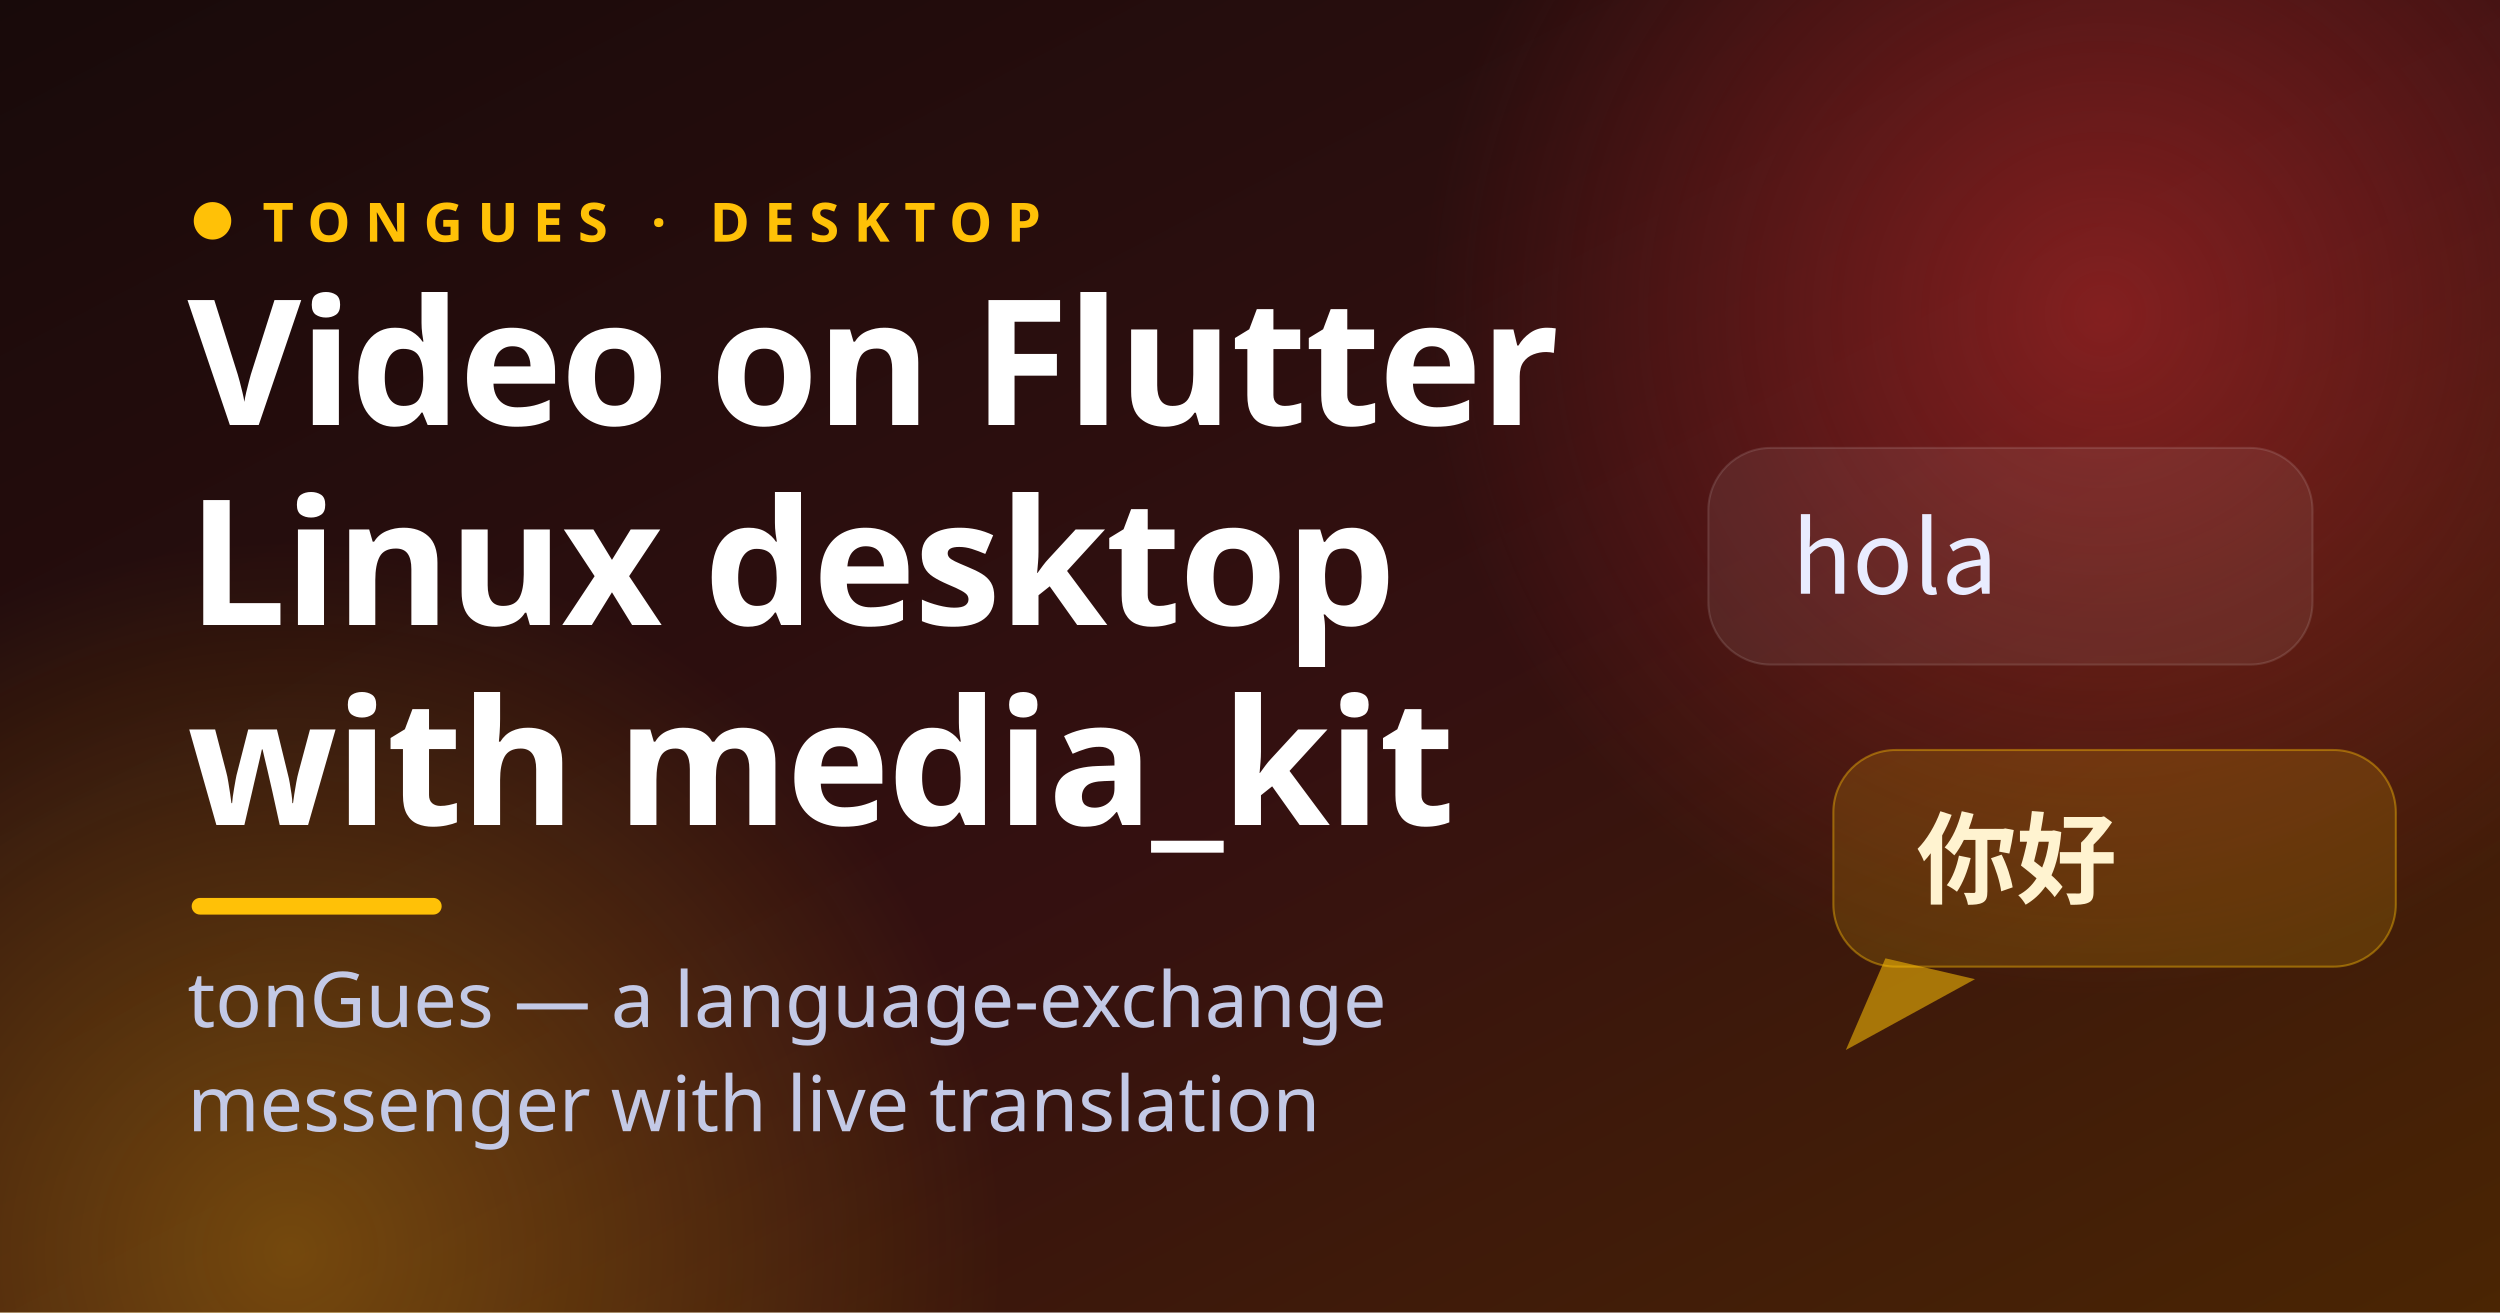
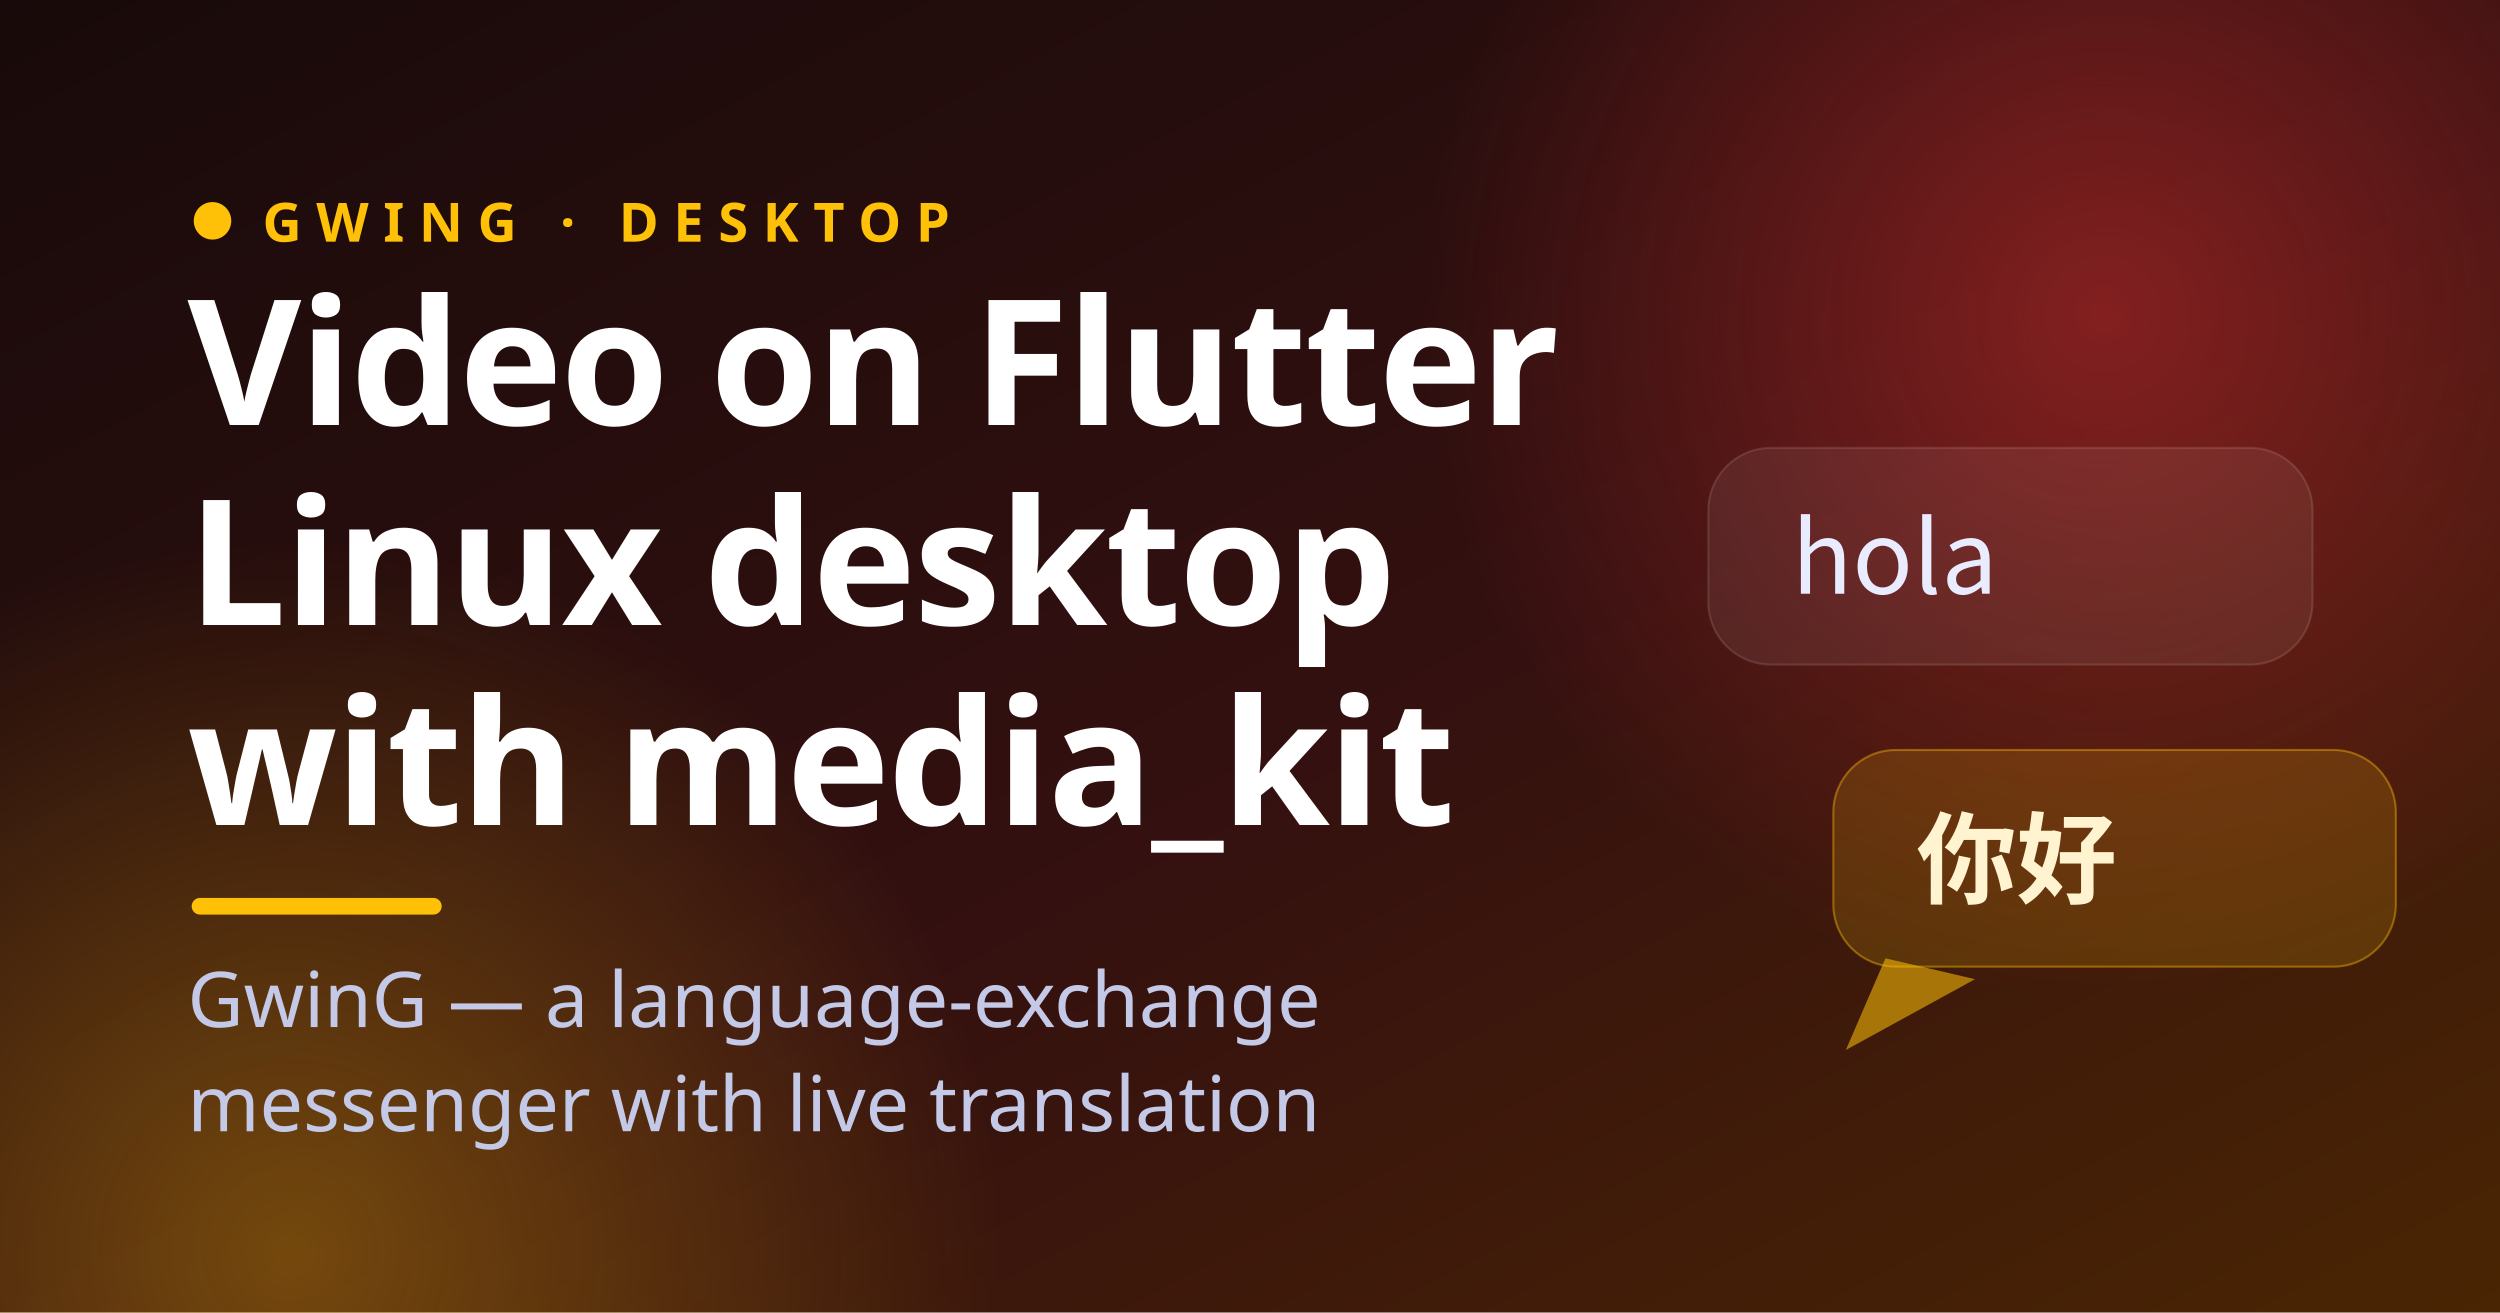
<svg xmlns="http://www.w3.org/2000/svg" width="1200" height="630" viewBox="0 0 1200 630">
  <defs>
    <linearGradient id="bg" x1="0%" y1="0%" x2="100%" y2="100%">
      <stop offset="0%" stop-color="#180a0a" />
      <stop offset="55%" stop-color="#341010" />
      <stop offset="100%" stop-color="#4a2503" />
    </linearGradient>
    <radialGradient id="glow" cx="50%" cy="50%" r="50%">
      <stop offset="0%" stop-color="#d32f2f" stop-opacity="0.5" />
      <stop offset="100%" stop-color="#d32f2f" stop-opacity="0" />
    </radialGradient>
    <radialGradient id="glow2" cx="50%" cy="50%" r="50%">
      <stop offset="0%" stop-color="#ffc107" stop-opacity="0.32" />
      <stop offset="100%" stop-color="#ffc107" stop-opacity="0" />
    </radialGradient>
  </defs>
  <rect width="1200" height="630" fill="url(#bg)" />
  <circle cx="1010" cy="150" r="330" fill="url(#glow)" />
  <circle cx="140" cy="600" r="340" fill="url(#glow2)" />
  <g>
    <rect x="820" y="215" width="290" height="104" rx="30" fill="#ffffff" fill-opacity="0.07" stroke="#ffffff" stroke-opacity="0.12" />
    <text x="860" y="285" font-family="Noto Sans CJK SC, Noto Sans, sans-serif" font-size="48" font-weight="500" fill="#e9ecff">hola</text>
    <rect x="880" y="360" width="270" height="104" rx="30" fill="#ffc107" fill-opacity="0.16" stroke="#ffc107" stroke-opacity="0.4" />
    <text x="920" y="430" font-family="Noto Sans CJK SC, Noto Sans, sans-serif" font-size="48" font-weight="600" fill="#fff3d0">你好</text>
    <path d="M905 460 L886 504 L948 470 Z" fill="#ffc107" fill-opacity="0.55" />
  </g>
  <circle cx="102" cy="106" r="9" fill="#ffc107" />
-   <text x="126" y="116" font-family="Noto Sans, Liberation Sans, DejaVu Sans, sans-serif" font-size="26" font-weight="700" letter-spacing="7" fill="#ffc107">TONGUES · DESKTOP</text>
+   <text x="126" y="116" font-family="Noto Sans, Liberation Sans, DejaVu Sans, sans-serif" font-size="26" font-weight="700" letter-spacing="7" fill="#ffc107">GWING · DESKTOP</text>
  <text x="90" y="204" font-family="Noto Sans, Liberation Sans, DejaVu Sans, sans-serif" font-size="84" font-weight="800" fill="#ffffff" letter-spacing="-1">Video on Flutter</text>
  <text x="90" y="300" font-family="Noto Sans, Liberation Sans, DejaVu Sans, sans-serif" font-size="84" font-weight="800" fill="#ffffff" letter-spacing="-1">Linux desktop</text>
  <text x="90" y="396" font-family="Noto Sans, Liberation Sans, DejaVu Sans, sans-serif" font-size="84" font-weight="800" fill="#ffffff" letter-spacing="-1">with media_kit</text>
  <rect x="92" y="431" width="120" height="8" rx="4" fill="#ffc107" />
-   <text x="90" y="493" font-family="Noto Sans, Liberation Sans, DejaVu Sans, sans-serif" font-size="37" font-weight="400" fill="#c3c9e6">tonGues — a language-exchange</text>
+   <text x="90" y="493" font-family="Noto Sans, Liberation Sans, DejaVu Sans, sans-serif" font-size="37" font-weight="400" fill="#c3c9e6">GwinG — a language-exchange</text>
  <text x="90" y="543" font-family="Noto Sans, Liberation Sans, DejaVu Sans, sans-serif" font-size="37" font-weight="400" fill="#c3c9e6">messenger with live translation</text>
</svg>
